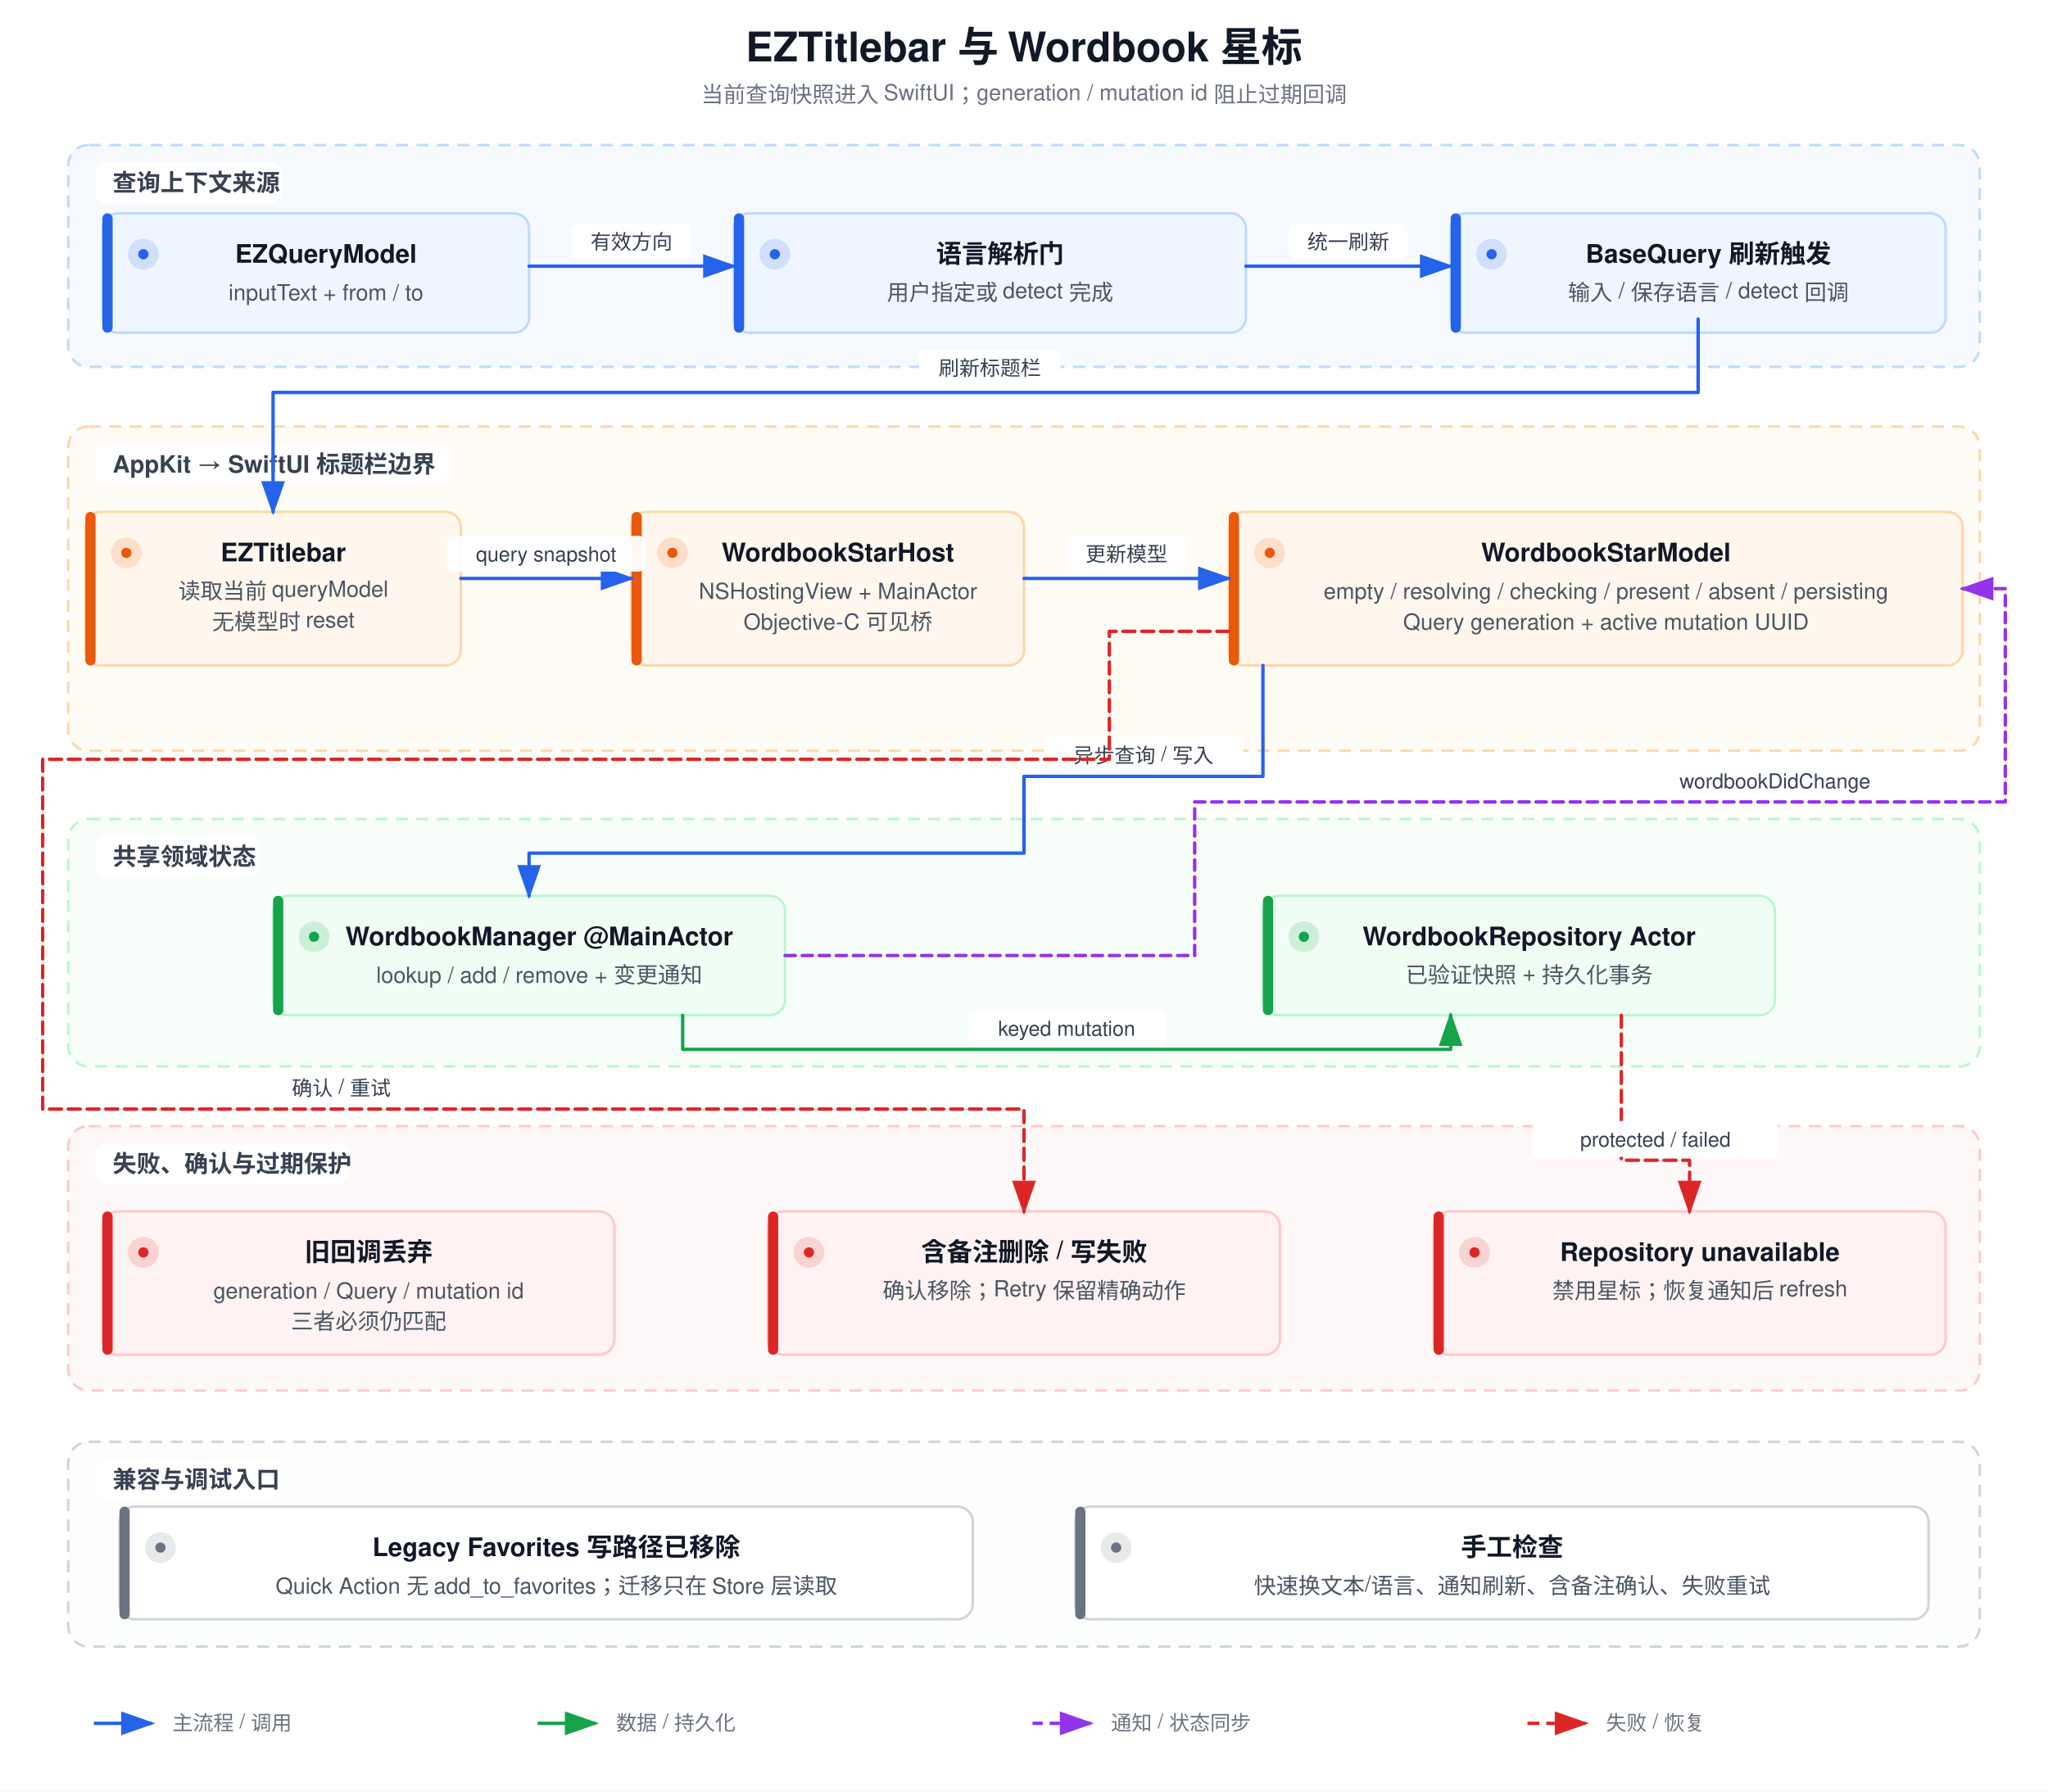
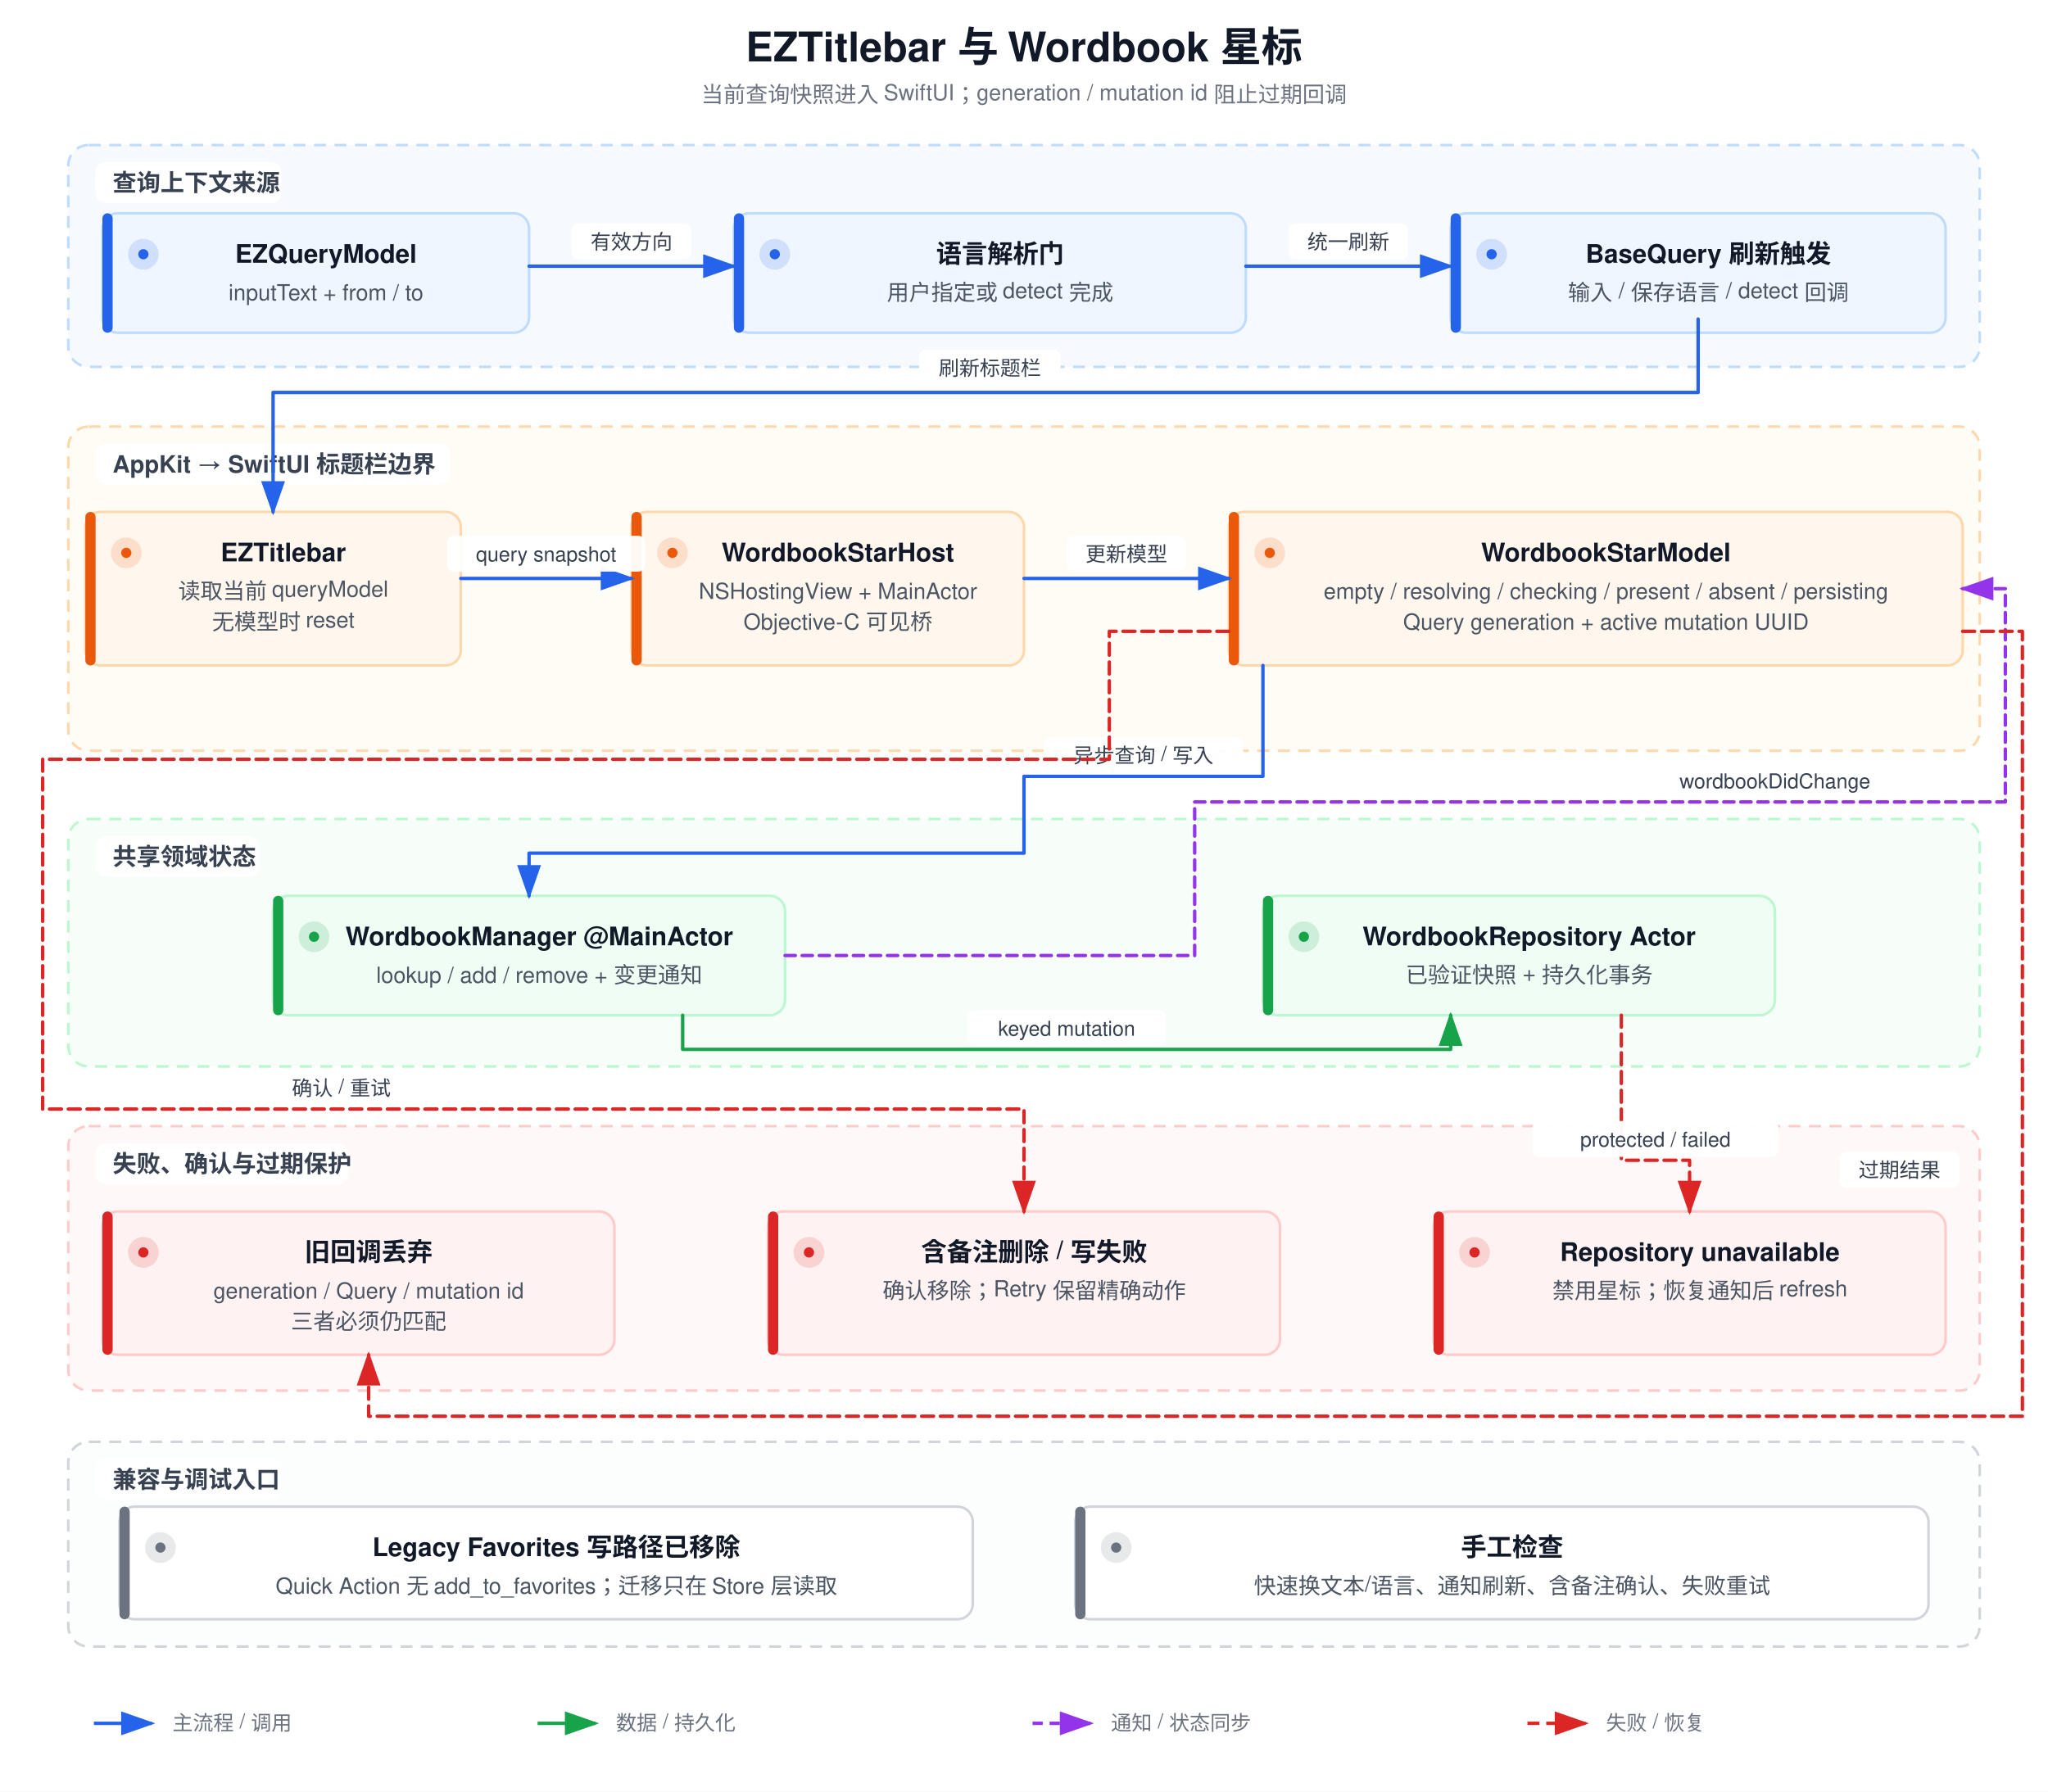
<svg xmlns="http://www.w3.org/2000/svg" viewBox="0 0 1200 1050" width="1200" height="1050">
  <style>
    text { font-family: 'Helvetica Neue', Helvetica, Arial, 'PingFang SC', 'Microsoft YaHei', sans-serif; }
    .diagram-title { fill: #111827; font-size: 24px; font-weight: 600; }
    .subtitle { fill: #6b7280; font-size: 13px; }
    .group-title { fill: #374151; font-size: 14px; font-weight: 600; }
    .node-title { fill: #111827; font-size: 15px; font-weight: 600; }
    .body { fill: #4b5563; font-size: 13px; }
    .edge-label { fill: #374151; font-size: 12px; font-weight: 500; }
    .legend { fill: #6b7280; font-size: 12px; }
  </style>
  <defs>
    <marker id="arrow-blue" markerWidth="10" markerHeight="7" refX="9" refY="3.5" orient="auto">
      <polygon points="0 0, 10 3.5, 0 7" fill="#2563eb" />
    </marker>
    <marker id="arrow-green" markerWidth="10" markerHeight="7" refX="9" refY="3.5" orient="auto">
      <polygon points="0 0, 10 3.5, 0 7" fill="#16a34a" />
    </marker>
    <marker id="arrow-purple" markerWidth="10" markerHeight="7" refX="9" refY="3.5" orient="auto">
      <polygon points="0 0, 10 3.5, 0 7" fill="#9333ea" />
    </marker>
    <marker id="arrow-alert" markerWidth="10" markerHeight="7" refX="9" refY="3.5" orient="auto">
      <polygon points="0 0, 10 3.5, 0 7" fill="#dc2626" />
    </marker>
  </defs>
  <rect width="1200" height="1050" fill="#ffffff" />
  <text x="600" y="36" text-anchor="middle" class="diagram-title">EZTitlebar 与 Wordbook 星标</text>
  <text x="600" y="60" text-anchor="middle" class="subtitle">当前查询快照进入 SwiftUI；generation / mutation id 阻止过期回调</text>
  <rect x="40" y="85" width="1120" height="130" rx="12" fill="#eff6ff" fill-opacity="0.55" stroke="#bfdbfe" stroke-width="1.5" stroke-dasharray="7 5" />
  <rect x="56" y="95" width="109" height="24" rx="6" fill="#ffffff" opacity="0.96" />
  <text x="66" y="112" class="group-title">查询上下文来源</text>
  <rect x="60" y="125" width="250" height="70" rx="9" fill="#eff6ff" stroke="#bfdbfe" stroke-width="1.5" />
  <rect x="60" y="125" width="6" height="70" rx="3" fill="#2563eb" />
  <circle cx="84" cy="149" r="9" fill="#2563eb" opacity="0.16" />
  <circle cx="84" cy="149" r="3" fill="#2563eb" />
  <text x="191" y="154" text-anchor="middle" class="node-title">EZQueryModel</text>
  <text x="191" y="176" text-anchor="middle" class="body">inputText + from / to</text>
  <rect x="430" y="125" width="300" height="70" rx="9" fill="#eff6ff" stroke="#bfdbfe" stroke-width="1.5" />
  <rect x="430" y="125" width="6" height="70" rx="3" fill="#2563eb" />
  <circle cx="454" cy="149" r="9" fill="#2563eb" opacity="0.16" />
  <circle cx="454" cy="149" r="3" fill="#2563eb" />
  <text x="586" y="154" text-anchor="middle" class="node-title">语言解析门</text>
  <text x="586" y="176" text-anchor="middle" class="body">用户指定或 detect 完成</text>
  <rect x="850" y="125" width="290" height="70" rx="9" fill="#eff6ff" stroke="#bfdbfe" stroke-width="1.5" />
  <rect x="850" y="125" width="6" height="70" rx="3" fill="#2563eb" />
  <circle cx="874" cy="149" r="9" fill="#2563eb" opacity="0.16" />
  <circle cx="874" cy="149" r="3" fill="#2563eb" />
  <text x="1001" y="154" text-anchor="middle" class="node-title">BaseQuery 刷新触发</text>
  <text x="1001" y="176" text-anchor="middle" class="body">输入 / 保存语言 / detect 回调</text>
  <path d="M 310 156 H 430" fill="none" stroke="#2563eb" stroke-width="2" stroke-linecap="round" stroke-linejoin="round" marker-end="url(#arrow-blue)" />
  <rect x="335" y="131" width="70" height="21" rx="4" fill="#ffffff" opacity="0.96" />
  <text x="370" y="146" text-anchor="middle" class="edge-label">有效方向</text>
  <path d="M 730 156 H 850" fill="none" stroke="#2563eb" stroke-width="2" stroke-linecap="round" stroke-linejoin="round" marker-end="url(#arrow-blue)" />
  <rect x="755" y="131" width="70" height="21" rx="4" fill="#ffffff" opacity="0.96" />
  <text x="790" y="146" text-anchor="middle" class="edge-label">统一刷新</text>
  <rect x="40" y="250" width="1120" height="190" rx="12" fill="#fff7ed" fill-opacity="0.55" stroke="#fed7aa" stroke-width="1.5" stroke-dasharray="7 5" />
  <rect x="56" y="260" width="208" height="24" rx="6" fill="#ffffff" opacity="0.96" />
  <text x="66" y="277" class="group-title">AppKit → SwiftUI 标题栏边界</text>
  <rect x="50" y="300" width="220" height="90" rx="9" fill="#fff7ed" stroke="#fed7aa" stroke-width="1.5" />
  <rect x="50" y="300" width="6" height="90" rx="3" fill="#ea580c" />
  <circle cx="74" cy="324" r="9" fill="#ea580c" opacity="0.16" />
  <circle cx="74" cy="324" r="3" fill="#ea580c" />
  <text x="166" y="329" text-anchor="middle" class="node-title">EZTitlebar</text>
  <text x="166" y="351" text-anchor="middle" class="body">读取当前 queryModel</text>
  <text x="166" y="369" text-anchor="middle" class="body">无模型时 reset</text>
  <rect x="370" y="300" width="230" height="90" rx="9" fill="#fff7ed" stroke="#fed7aa" stroke-width="1.5" />
  <rect x="370" y="300" width="6" height="90" rx="3" fill="#ea580c" />
  <circle cx="394" cy="324" r="9" fill="#ea580c" opacity="0.16" />
  <circle cx="394" cy="324" r="3" fill="#ea580c" />
  <text x="491" y="329" text-anchor="middle" class="node-title">WordbookStarHost</text>
  <text x="491" y="351" text-anchor="middle" class="body">NSHostingView + MainActor</text>
  <text x="491" y="369" text-anchor="middle" class="body">Objective-C 可见桥</text>
  <rect x="720" y="300" width="430" height="90" rx="9" fill="#fff7ed" stroke="#fed7aa" stroke-width="1.5" />
  <rect x="720" y="300" width="6" height="90" rx="3" fill="#ea580c" />
  <circle cx="744" cy="324" r="9" fill="#ea580c" opacity="0.16" />
  <circle cx="744" cy="324" r="3" fill="#ea580c" />
  <text x="941" y="329" text-anchor="middle" class="node-title">WordbookStarModel</text>
  <text x="941" y="351" text-anchor="middle" class="body">empty / resolving / checking / present / absent / persisting</text>
  <text x="941" y="369" text-anchor="middle" class="body">Query generation + active mutation UUID</text>
  <path d="M 995 187 V 230 H 160 V 300" fill="none" stroke="#2563eb" stroke-width="2" stroke-linecap="round" stroke-linejoin="round" marker-end="url(#arrow-blue)" />
  <rect x="538.5" y="205" width="83" height="21" rx="4" fill="#ffffff" opacity="0.96" />
  <text x="580" y="220" text-anchor="middle" class="edge-label">刷新标题栏</text>
  <path d="M 270 339 H 370" fill="none" stroke="#2563eb" stroke-width="2" stroke-linecap="round" stroke-linejoin="round" marker-end="url(#arrow-blue)" />
  <rect x="262" y="314" width="116" height="21" rx="4" fill="#ffffff" opacity="0.96" />
  <text x="320" y="329" text-anchor="middle" class="edge-label">query snapshot</text>
  <path d="M 600 339 H 720" fill="none" stroke="#2563eb" stroke-width="2" stroke-linecap="round" stroke-linejoin="round" marker-end="url(#arrow-blue)" />
  <rect x="625" y="314" width="70" height="21" rx="4" fill="#ffffff" opacity="0.96" />
  <text x="660" y="329" text-anchor="middle" class="edge-label">更新模型</text>
  <rect x="40" y="480" width="1120" height="145" rx="12" fill="#f0fdf4" fill-opacity="0.55" stroke="#bbf7d0" stroke-width="1.5" stroke-dasharray="7 5" />
  <rect x="56" y="490" width="96" height="24" rx="6" fill="#ffffff" opacity="0.96" />
  <text x="66" y="507" class="group-title">共享领域状态</text>
  <rect x="160" y="525" width="300" height="70" rx="9" fill="#f0fdf4" stroke="#bbf7d0" stroke-width="1.5" />
  <rect x="160" y="525" width="6" height="70" rx="3" fill="#16a34a" />
  <circle cx="184" cy="549" r="9" fill="#16a34a" opacity="0.16" />
  <circle cx="184" cy="549" r="3" fill="#16a34a" />
  <text x="316" y="554" text-anchor="middle" class="node-title">WordbookManager @MainActor</text>
  <text x="316" y="576" text-anchor="middle" class="body">lookup / add / remove + 变更通知</text>
  <rect x="740" y="525" width="300" height="70" rx="9" fill="#f0fdf4" stroke="#bbf7d0" stroke-width="1.5" />
  <rect x="740" y="525" width="6" height="70" rx="3" fill="#16a34a" />
  <circle cx="764" cy="549" r="9" fill="#16a34a" opacity="0.16" />
  <circle cx="764" cy="549" r="3" fill="#16a34a" />
  <text x="896" y="554" text-anchor="middle" class="node-title">WordbookRepository Actor</text>
  <text x="896" y="576" text-anchor="middle" class="body">已验证快照 + 持久化事务</text>
  <path d="M 740 390 V 455 H 600 V 500 H 310 V 525" fill="none" stroke="#2563eb" stroke-width="2" stroke-linecap="round" stroke-linejoin="round" marker-end="url(#arrow-blue)" />
  <rect x="611.5" y="432" width="117" height="21" rx="4" fill="#ffffff" opacity="0.96" />
  <text x="670" y="447" text-anchor="middle" class="edge-label">异步查询 / 写入</text>
  <path d="M 400 595 V 615 H 850 V 595" fill="none" stroke="#16a34a" stroke-width="2" stroke-linecap="round" stroke-linejoin="round" marker-end="url(#arrow-green)" />
  <rect x="567" y="592" width="116" height="21" rx="4" fill="#ffffff" opacity="0.96" />
  <text x="625" y="607" text-anchor="middle" class="edge-label">keyed mutation</text>
  <path d="M 460 560 H 700 V 470 H 1175 V 345 H 1150" fill="none" stroke="#9333ea" stroke-width="2" stroke-linecap="round" stroke-linejoin="round" stroke-dasharray="6 4" marker-end="url(#arrow-purple)" />
  <rect x="971.5" y="447" width="137" height="21" rx="4" fill="#ffffff" opacity="0.96" />
  <text x="1040" y="462" text-anchor="middle" class="edge-label">wordbookDidChange</text>
  <rect x="40" y="660" width="1120" height="155" rx="12" fill="#fef2f2" fill-opacity="0.55" stroke="#fecaca" stroke-width="1.5" stroke-dasharray="7 5" />
  <rect x="56" y="670" width="148" height="24" rx="6" fill="#ffffff" opacity="0.96" />
  <text x="66" y="687" class="group-title">失败、确认与过期保护</text>
  <rect x="60" y="710" width="300" height="84" rx="9" fill="#fef2f2" stroke="#fecaca" stroke-width="1.5" />
  <rect x="60" y="710" width="6" height="84" rx="3" fill="#dc2626" />
  <circle cx="84" cy="734" r="9" fill="#dc2626" opacity="0.16" />
  <circle cx="84" cy="734" r="3" fill="#dc2626" />
  <text x="216" y="739" text-anchor="middle" class="node-title">旧回调丢弃</text>
  <text x="216" y="761" text-anchor="middle" class="body">generation / Query / mutation id</text>
  <text x="216" y="779" text-anchor="middle" class="body">三者必须仍匹配</text>
  <rect x="450" y="710" width="300" height="84" rx="9" fill="#fef2f2" stroke="#fecaca" stroke-width="1.5" />
  <rect x="450" y="710" width="6" height="84" rx="3" fill="#dc2626" />
  <circle cx="474" cy="734" r="9" fill="#dc2626" opacity="0.16" />
  <circle cx="474" cy="734" r="3" fill="#dc2626" />
  <text x="606" y="739" text-anchor="middle" class="node-title">含备注删除 / 写失败</text>
  <text x="606" y="761" text-anchor="middle" class="body">确认移除；Retry 保留精确动作</text>
  <rect x="840" y="710" width="300" height="84" rx="9" fill="#fef2f2" stroke="#fecaca" stroke-width="1.5" />
  <rect x="840" y="710" width="6" height="84" rx="3" fill="#dc2626" />
  <circle cx="864" cy="734" r="9" fill="#dc2626" opacity="0.16" />
  <circle cx="864" cy="734" r="3" fill="#dc2626" />
  <text x="996" y="739" text-anchor="middle" class="node-title">Repository unavailable</text>
  <text x="996" y="761" text-anchor="middle" class="body">禁用星标；恢复通知后 refresh</text>
  <path d="M 720 370 H 650 V 445 H 25 V 650 H 600 V 710" fill="none" stroke="#dc2626" stroke-width="2" stroke-linecap="round" stroke-linejoin="round" stroke-dasharray="7 4" marker-end="url(#arrow-alert)" />
  <rect x="154.5" y="627" width="91" height="21" rx="4" fill="#ffffff" opacity="0.96" />
  <text x="200" y="642" text-anchor="middle" class="edge-label">确认 / 重试</text>
+   <path d="M 1150 370 H 1185 V 830 H 216 V 794" fill="none" stroke="#dc2626" stroke-width="2" stroke-linecap="round" stroke-linejoin="round" stroke-dasharray="7 4" marker-end="url(#arrow-alert)" />
+   <rect x="1078" y="675" width="70" height="21" rx="4" fill="#ffffff" opacity="0.96" />
+   <text x="1113" y="690" text-anchor="middle" class="edge-label">过期结果</text>
  <path d="M 950 595 V 680 H 990 V 710" fill="none" stroke="#dc2626" stroke-width="2" stroke-linecap="round" stroke-linejoin="round" stroke-dasharray="7 4" marker-end="url(#arrow-alert)" />
  <rect x="898" y="657" width="144" height="21" rx="4" fill="#ffffff" opacity="0.96" />
  <text x="970" y="672" text-anchor="middle" class="edge-label">protected / failed</text>
  <rect x="40" y="845" width="1120" height="120" rx="12" fill="#f9fafb" fill-opacity="0.55" stroke="#d1d5db" stroke-width="1.5" stroke-dasharray="7 5" />
  <rect x="56" y="855" width="109" height="24" rx="6" fill="#ffffff" opacity="0.96" />
  <text x="66" y="872" class="group-title">兼容与调试入口</text>
  <rect x="70" y="883" width="500" height="66" rx="9" fill="#ffffff" stroke="#d1d5db" stroke-width="1.5" />
  <rect x="70" y="883" width="6" height="66" rx="3" fill="#6b7280" />
  <circle cx="94" cy="907" r="9" fill="#6b7280" opacity="0.16" />
  <circle cx="94" cy="907" r="3" fill="#6b7280" />
  <text x="326" y="912" text-anchor="middle" class="node-title">Legacy Favorites 写路径已移除</text>
  <text x="326" y="934" text-anchor="middle" class="body">Quick Action 无 add_to_favorites；迁移只在 Store 层读取</text>
  <rect x="630" y="883" width="500" height="66" rx="9" fill="#ffffff" stroke="#d1d5db" stroke-width="1.5" />
  <rect x="630" y="883" width="6" height="66" rx="3" fill="#6b7280" />
  <circle cx="654" cy="907" r="9" fill="#6b7280" opacity="0.16" />
  <circle cx="654" cy="907" r="3" fill="#6b7280" />
  <text x="886" y="912" text-anchor="middle" class="node-title">手工检查</text>
  <text x="886" y="934" text-anchor="middle" class="body">快速换文本/语言、通知刷新、含备注确认、失败重试</text>
  <line x1="55" y1="1010" x2="89" y2="1010" stroke="#2563eb" stroke-width="2" marker-end="url(#arrow-blue)" />
  <text x="101" y="1014" class="legend">主流程 / 调用</text>
  <line x1="315" y1="1010" x2="349" y2="1010" stroke="#16a34a" stroke-width="2" marker-end="url(#arrow-green)" />
  <text x="361" y="1014" class="legend">数据 / 持久化</text>
  <line x1="605" y1="1010" x2="639" y2="1010" stroke="#9333ea" stroke-width="2" stroke-dasharray="6 4" marker-end="url(#arrow-purple)" />
  <text x="651" y="1014" class="legend">通知 / 状态同步</text>
  <line x1="895" y1="1010" x2="929" y2="1010" stroke="#dc2626" stroke-width="2" stroke-dasharray="7 4" marker-end="url(#arrow-alert)" />
  <text x="941" y="1014" class="legend">失败 / 恢复</text>
</svg>
